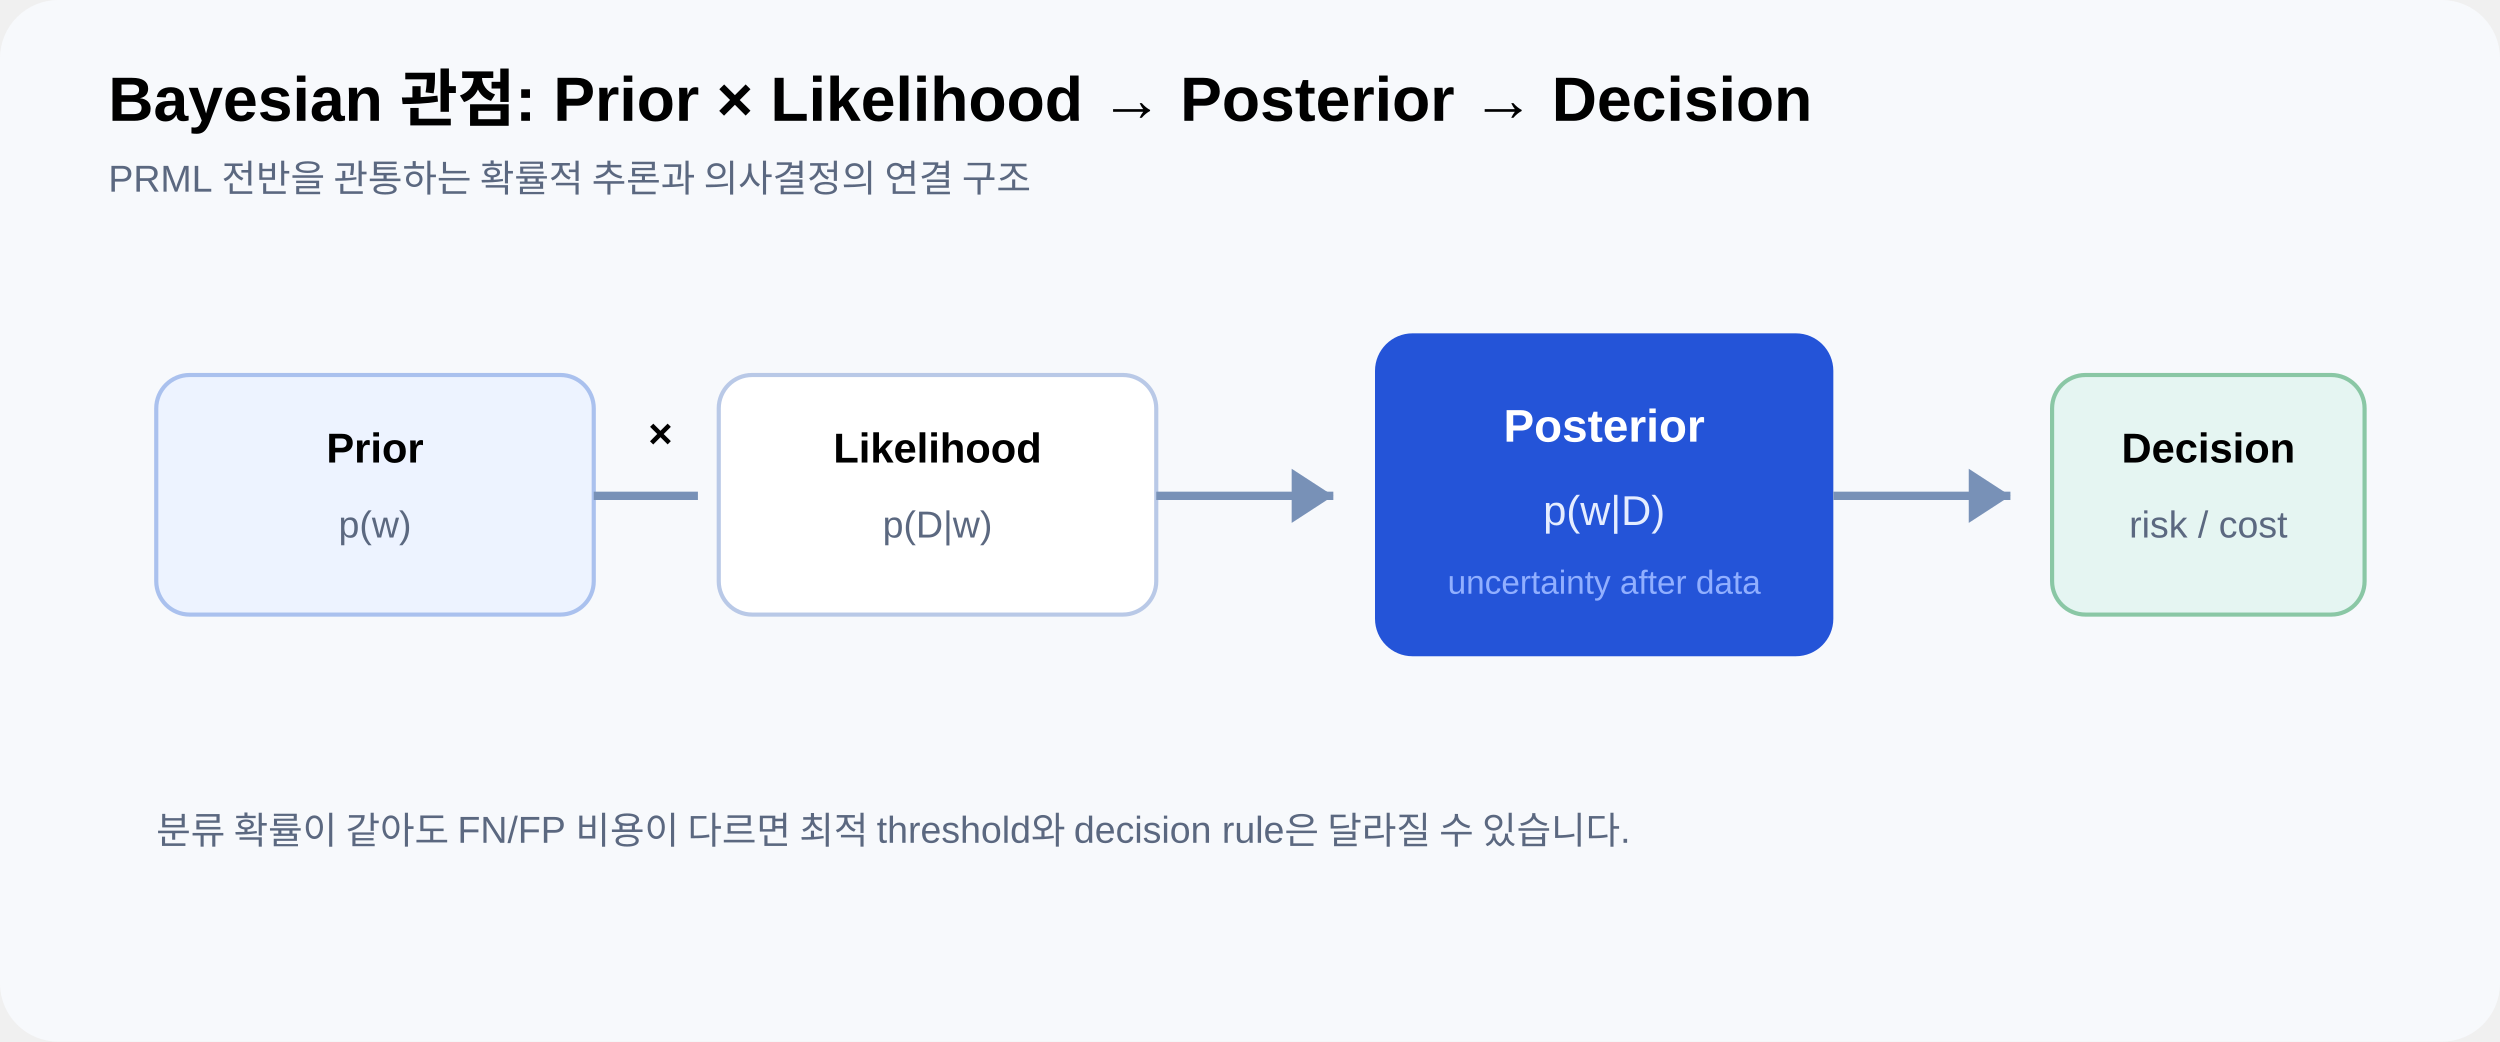
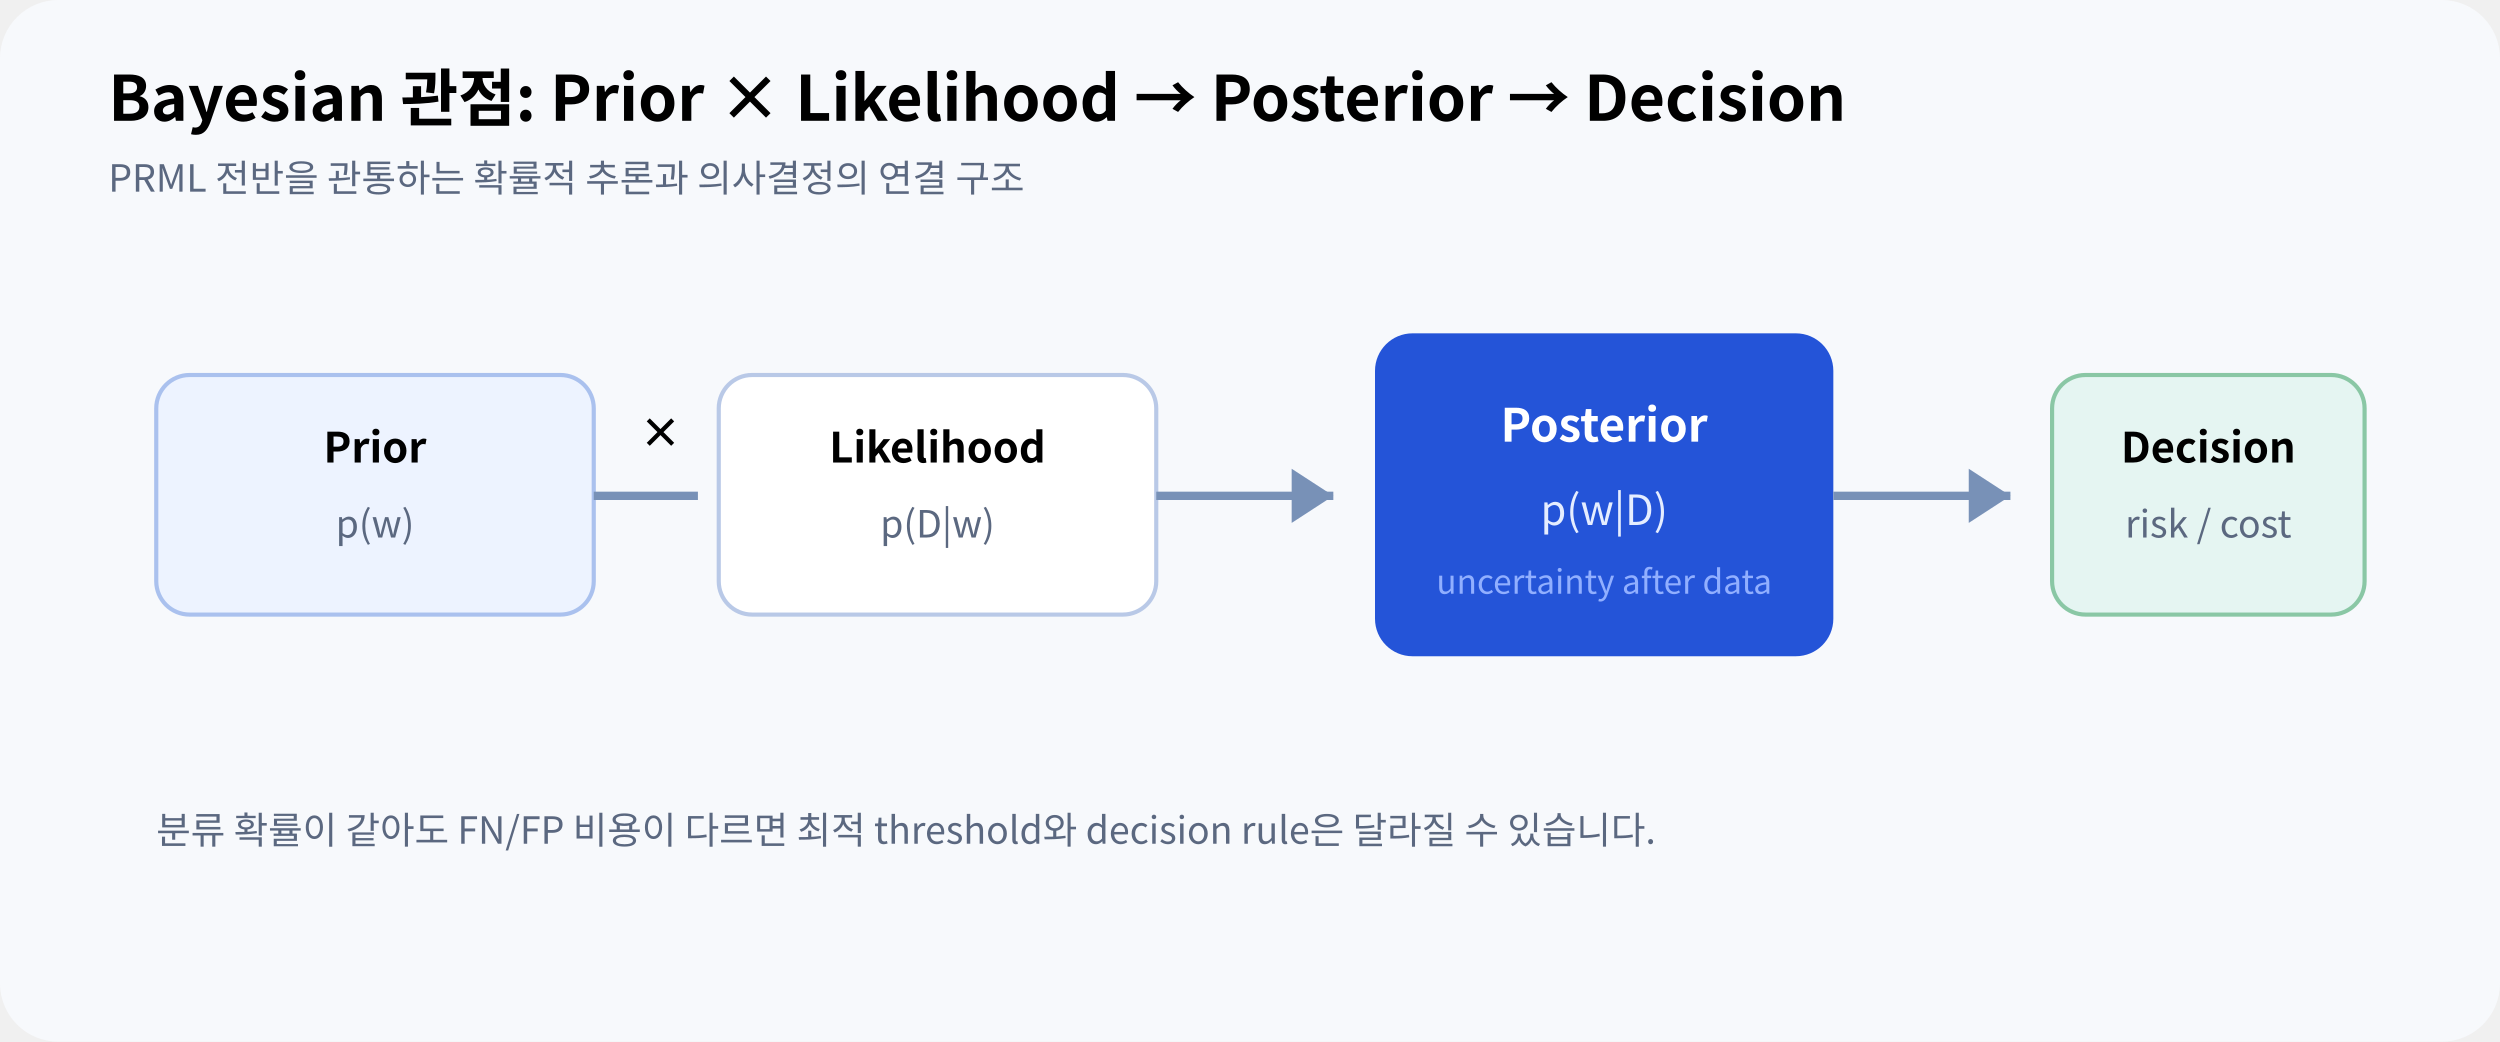
<svg xmlns="http://www.w3.org/2000/svg" viewBox="0 0 1200 500">
-   <style>text{font-family:Arial,'Noto Sans KR',sans-serif}.title{font-size:30px;font-weight:700}.sub{font-size:18px;fill:#5b6880}.label{font-size:20px;font-weight:700}.edge{stroke:#7891b7;stroke-width:4;fill:none}</style>
+   <style>text{font-family:'NanumGothic','Noto Sans CJK KR','Noto Sans KR','Malgun Gothic','Apple SD Gothic Neo',Arial,sans-serif}.title{font-size:30px;font-weight:700}.sub{font-size:18px;fill:#5b6880}.label{font-size:20px;font-weight:700}.edge{stroke:#7891b7;stroke-width:4;fill:none}</style>
  <rect width="1200" height="500" rx="28" fill="#f7f9fc" />
  <text x="52" y="58" class="title">Bayesian 관점: Prior × Likelihood → Posterior → Decision</text>
  <text x="52" y="92" class="sub">PRML 전반을 관통하는 확률적 추론과 의사결정의 연결 구조</text>
  <rect x="75" y="180" width="210" height="115" rx="16" fill="#edf3ff" stroke="#aac1ee" stroke-width="2" />
  <text x="180" y="222" text-anchor="middle" class="label">Prior</text>
  <text x="180" y="258" text-anchor="middle" class="sub">p(w)</text>
  <rect x="345" y="180" width="210" height="115" rx="16" fill="#fff" stroke="#b9c9e7" stroke-width="2" />
  <text x="450" y="222" text-anchor="middle" class="label">Likelihood</text>
  <text x="450" y="258" text-anchor="middle" class="sub">p(D|w)</text>
  <path d="M285 238 H335" class="edge" />
  <path d="M555 238 H640" class="edge" />
  <polygon points="640,238 620,225 620,251" fill="#7891b7" />
  <text x="317" y="215" text-anchor="middle" class="label">×</text>
  <rect x="660" y="160" width="220" height="155" rx="18" fill="#2454d8" />
  <text x="770" y="212" text-anchor="middle" font-size="22" font-weight="700" fill="#fff">Posterior</text>
  <text x="770" y="252" text-anchor="middle" font-size="20" fill="#e5edff">p(w|D)</text>
  <text x="770" y="285" text-anchor="middle" font-size="16" fill="#91afff">uncertainty after data</text>
  <path d="M880 238 H965" class="edge" />
  <polygon points="965,238 945,225 945,251" fill="#7891b7" />
  <rect x="985" y="180" width="150" height="115" rx="16" fill="#e5f5f2" stroke="#8ac7a5" stroke-width="2" />
  <text x="1060" y="222" text-anchor="middle" class="label">Decision</text>
  <text x="1060" y="258" text-anchor="middle" class="sub">risk / cost</text>
  <text x="75" y="405" class="sub">분류 확률이 같아도 FN/FP 비용이 다르면 최적 threshold와 decision rule은 달라질 수 있습니다.</text>
</svg>
